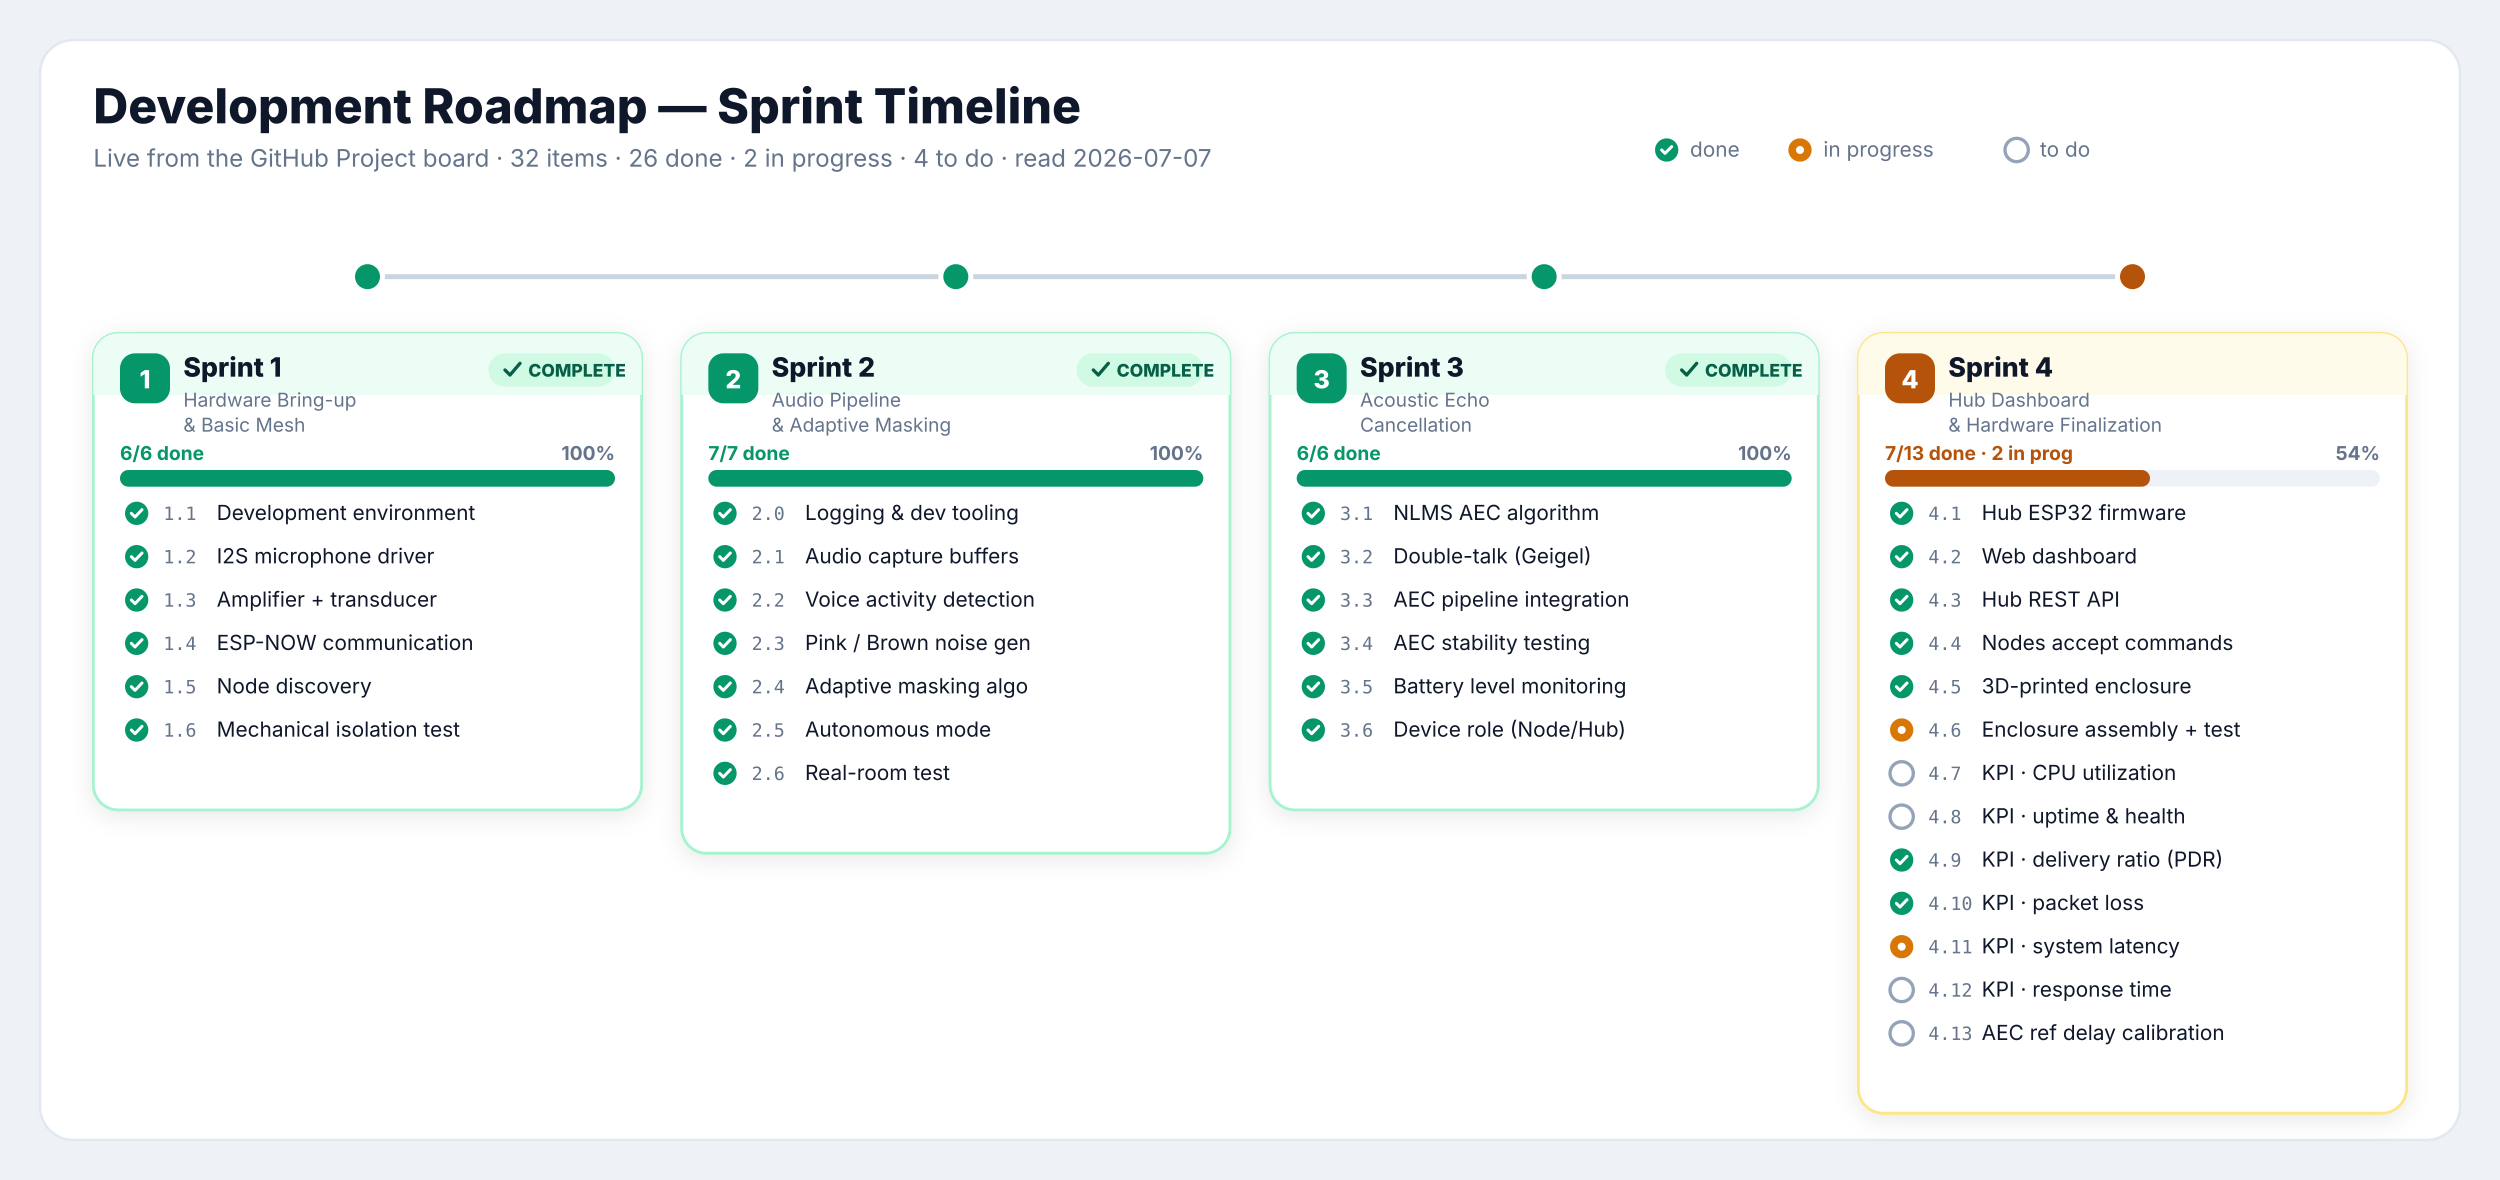
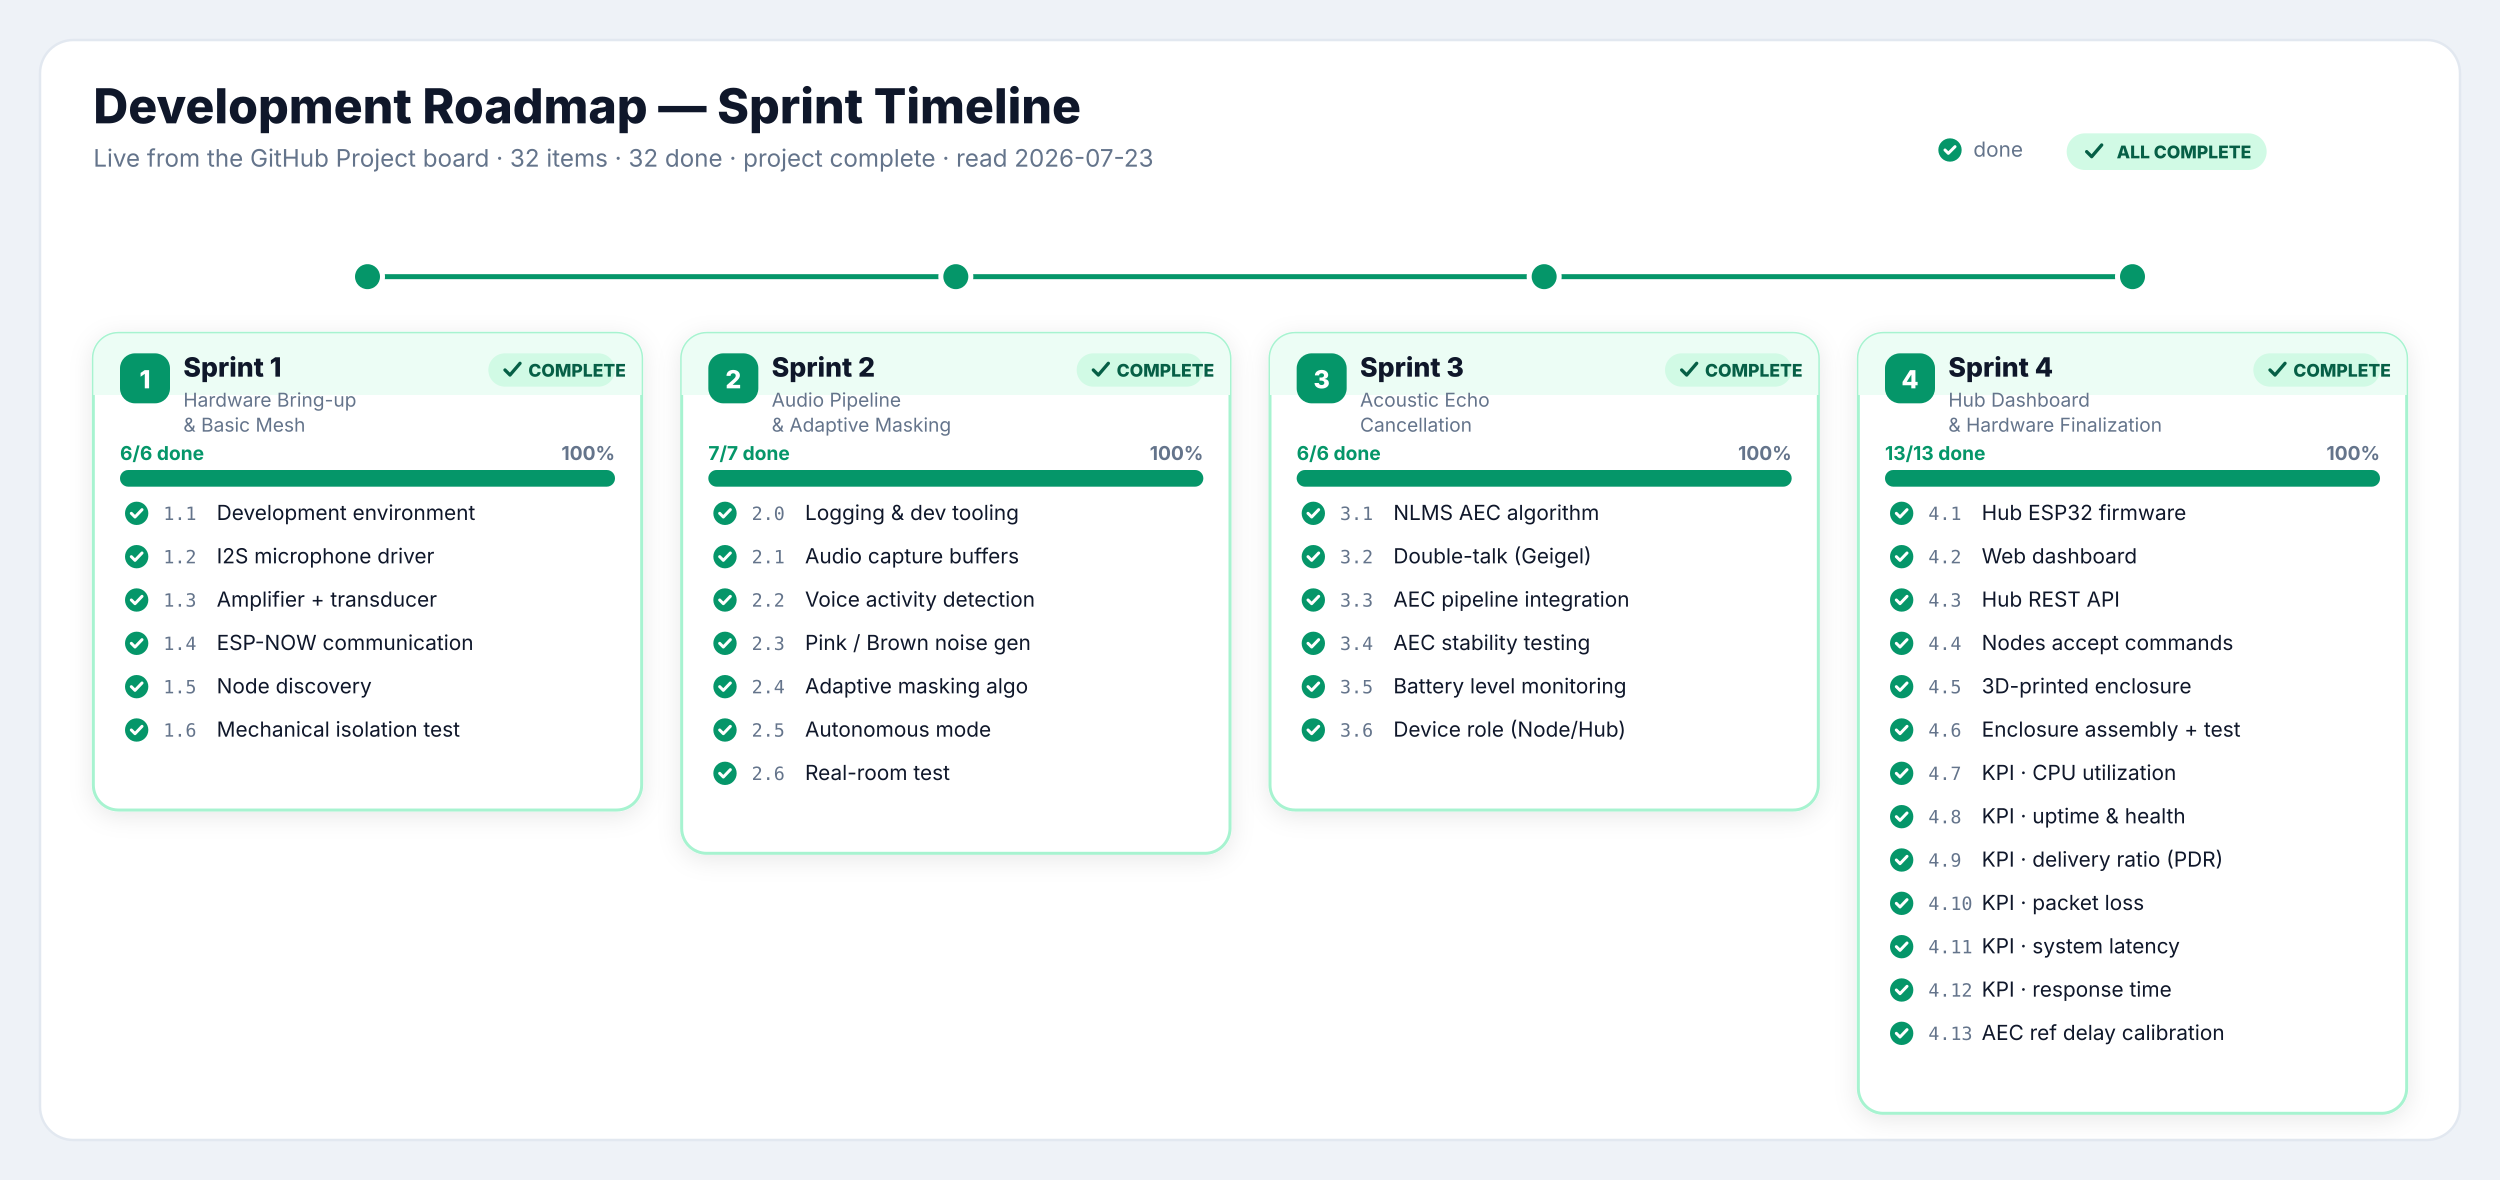
<svg xmlns="http://www.w3.org/2000/svg" viewBox="0 0 1500 708" role="img">
  <defs>
    <filter id="sh" x="-20%" y="-20%" width="140%" height="140%">
      <feDropShadow dx="0" dy="3" stdDeviation="7" flood-color="#0f172a" flood-opacity="0.09" />
    </filter>
  </defs>
  <style>text{font-family:Inter,'Segoe UI',Helvetica,Arial,sans-serif}.tt{font-size:29px;font-weight:800;fill:#0F172A}.sub{font-size:14.5px;fill:#64748B}.sh{font-size:16px;font-weight:800;fill:#0F172A}.goal{font-size:11.5px;fill:#64748B}.tn{font-size:12.5px;fill:#0F172A}.tid{font-family:ui-monospace,'SFMono-Regular',Menlo,Consolas,monospace;font-size:11px;fill:#64748B}.pl{font-size:11.5px;font-weight:700}.leg{font-size:12.5px;fill:#64748B}.badge{font-size:15px;font-weight:800;fill:#FFFFFF}.cpl{font-size:10.5px;font-weight:800;fill:#065F46}</style>
  <rect x="0" y="0" width="1500" height="708" fill="#EEF2F7" />
  <rect x="24" y="24" width="1452" height="660" rx="20" fill="#FFFFFF" stroke="#E2E8F0" stroke-width="1.5" />
  <text x="56" y="74" class="tt">Development Roadmap — Sprint Timeline</text>
-   <text x="56" y="100" class="sub">Live from the GitHub Project board · 32 items · 26 done · 2 in progress · 4 to do · read 2026-07-07</text>
-   <circle cx="1000" cy="90" r="7" fill="#059669" />
-   <path d="M997,90 l2,2 l4,-4" stroke="#fff" stroke-width="1.8" fill="none" stroke-linecap="round" stroke-linejoin="round" />
-   <text x="1014" y="94" class="leg">done</text>
-   <circle cx="1080" cy="90" r="7" fill="#D97706" />
-   <circle cx="1080" cy="90" r="2.4" fill="#fff" />
-   <text x="1094" y="94" class="leg">in progress</text>
-   <circle cx="1210" cy="90" r="7" fill="#FFFFFF" stroke="#94A3B8" stroke-width="2" />
-   <text x="1224" y="94" class="leg">to do</text>
-   <line x1="220.5" y1="166" x2="1279.5" y2="166" stroke="#CBD5E1" stroke-width="3" />
+   <text x="56" y="100" class="sub">Live from the GitHub Project board · 32 items · 32 done · project complete · read 2026-07-23</text>
+   <circle cx="1170" cy="90" r="7" fill="#059669" />
+   <path d="M1167,90 l2,2 l4,-4" stroke="#fff" stroke-width="1.8" fill="none" stroke-linecap="round" stroke-linejoin="round" />
+   <text x="1184" y="94" class="leg">done</text>
+   <rect x="1240" y="80" width="120" height="22" rx="11" fill="#D1FAE5" />
+   <path d="M1252,91 l3,3 l6,-7" stroke="#065F46" stroke-width="2" fill="none" stroke-linecap="round" stroke-linejoin="round" />
+   <text x="1270" y="95" class="cpl">ALL COMPLETE</text>
+   <line x1="220.5" y1="166" x2="1279.5" y2="166" stroke="#059669" stroke-width="3" />
  <circle cx="220.5" cy="166" r="9" fill="#059669" stroke="#FFFFFF" stroke-width="3" />
  <g filter="url(#sh)">
    <rect x="56" y="200" width="329" height="286" rx="15" fill="#FFFFFF" stroke="#A7F3D0" stroke-width="1.8" />
  </g>
  <path d="M71,200 h299 a15,15 0 0 1 15,15 v22 h-329 v-22 a15,15 0 0 1 15,-15 z" fill="#ECFDF5" />
  <rect x="72" y="212" width="30" height="30" rx="9" fill="#059669" />
  <text x="87" y="233" text-anchor="middle" class="badge">1</text>
  <text x="110" y="226" class="sh" fill="#059669">Sprint 1</text>
  <rect x="293" y="212" width="76" height="20" rx="10" fill="#D1FAE5" />
  <path d="M303,222 l3,3 l6,-7" stroke="#065F46" stroke-width="2" fill="none" stroke-linecap="round" stroke-linejoin="round" />
  <text x="317" y="226" class="cpl">COMPLETE</text>
  <text x="110" y="244" class="goal">Hardware Bring-up</text>
  <text x="110" y="259" class="goal">&amp; Basic Mesh</text>
  <rect x="72" y="282" width="297" height="10" rx="5" fill="#EEF2F7" />
  <rect x="72" y="282" width="297" height="10" rx="5" fill="#059669" />
  <text x="72" y="276" class="pl" fill="#059669">6/6 done</text>
  <text x="369" y="276" text-anchor="end" class="pl" fill="#64748B">100%</text>
  <circle cx="82" cy="308" r="7" fill="#059669" />
  <path d="M78.8,308 l2.2,2.2 l4.2,-4.4" stroke="#fff" stroke-width="1.8" fill="none" stroke-linecap="round" stroke-linejoin="round" />
  <text x="98" y="312" class="tid">1.1</text>
  <text x="130" y="312" class="tn" fill="#0F172A">Development environment</text>
  <circle cx="82" cy="334" r="7" fill="#059669" />
  <path d="M78.8,334 l2.2,2.2 l4.2,-4.4" stroke="#fff" stroke-width="1.8" fill="none" stroke-linecap="round" stroke-linejoin="round" />
  <text x="98" y="338" class="tid">1.2</text>
  <text x="130" y="338" class="tn" fill="#0F172A">I2S microphone driver</text>
  <circle cx="82" cy="360" r="7" fill="#059669" />
  <path d="M78.8,360 l2.2,2.2 l4.2,-4.4" stroke="#fff" stroke-width="1.8" fill="none" stroke-linecap="round" stroke-linejoin="round" />
  <text x="98" y="364" class="tid">1.3</text>
  <text x="130" y="364" class="tn" fill="#0F172A">Amplifier + transducer</text>
  <circle cx="82" cy="386" r="7" fill="#059669" />
  <path d="M78.8,386 l2.2,2.2 l4.2,-4.4" stroke="#fff" stroke-width="1.8" fill="none" stroke-linecap="round" stroke-linejoin="round" />
  <text x="98" y="390" class="tid">1.4</text>
  <text x="130" y="390" class="tn" fill="#0F172A">ESP-NOW communication</text>
  <circle cx="82" cy="412" r="7" fill="#059669" />
  <path d="M78.8,412 l2.2,2.2 l4.2,-4.4" stroke="#fff" stroke-width="1.8" fill="none" stroke-linecap="round" stroke-linejoin="round" />
  <text x="98" y="416" class="tid">1.5</text>
  <text x="130" y="416" class="tn" fill="#0F172A">Node discovery</text>
  <circle cx="82" cy="438" r="7" fill="#059669" />
  <path d="M78.8,438 l2.2,2.2 l4.2,-4.4" stroke="#fff" stroke-width="1.8" fill="none" stroke-linecap="round" stroke-linejoin="round" />
  <text x="98" y="442" class="tid">1.6</text>
  <text x="130" y="442" class="tn" fill="#0F172A">Mechanical isolation test</text>
  <circle cx="573.5" cy="166" r="9" fill="#059669" stroke="#FFFFFF" stroke-width="3" />
  <g filter="url(#sh)">
    <rect x="409" y="200" width="329" height="312" rx="15" fill="#FFFFFF" stroke="#A7F3D0" stroke-width="1.8" />
  </g>
  <path d="M424,200 h299 a15,15 0 0 1 15,15 v22 h-329 v-22 a15,15 0 0 1 15,-15 z" fill="#ECFDF5" />
  <rect x="425" y="212" width="30" height="30" rx="9" fill="#059669" />
  <text x="440" y="233" text-anchor="middle" class="badge">2</text>
  <text x="463" y="226" class="sh" fill="#059669">Sprint 2</text>
  <rect x="646" y="212" width="76" height="20" rx="10" fill="#D1FAE5" />
  <path d="M656,222 l3,3 l6,-7" stroke="#065F46" stroke-width="2" fill="none" stroke-linecap="round" stroke-linejoin="round" />
  <text x="670" y="226" class="cpl">COMPLETE</text>
  <text x="463" y="244" class="goal">Audio Pipeline</text>
  <text x="463" y="259" class="goal">&amp; Adaptive Masking</text>
  <rect x="425" y="282" width="297" height="10" rx="5" fill="#EEF2F7" />
  <rect x="425" y="282" width="297" height="10" rx="5" fill="#059669" />
  <text x="425" y="276" class="pl" fill="#059669">7/7 done</text>
  <text x="722" y="276" text-anchor="end" class="pl" fill="#64748B">100%</text>
  <circle cx="435" cy="308" r="7" fill="#059669" />
  <path d="M431.8,308 l2.2,2.2 l4.2,-4.4" stroke="#fff" stroke-width="1.8" fill="none" stroke-linecap="round" stroke-linejoin="round" />
  <text x="451" y="312" class="tid">2.0</text>
  <text x="483" y="312" class="tn" fill="#0F172A">Logging &amp; dev tooling</text>
  <circle cx="435" cy="334" r="7" fill="#059669" />
  <path d="M431.8,334 l2.2,2.2 l4.2,-4.4" stroke="#fff" stroke-width="1.8" fill="none" stroke-linecap="round" stroke-linejoin="round" />
  <text x="451" y="338" class="tid">2.1</text>
  <text x="483" y="338" class="tn" fill="#0F172A">Audio capture buffers</text>
  <circle cx="435" cy="360" r="7" fill="#059669" />
  <path d="M431.8,360 l2.2,2.2 l4.2,-4.4" stroke="#fff" stroke-width="1.8" fill="none" stroke-linecap="round" stroke-linejoin="round" />
  <text x="451" y="364" class="tid">2.2</text>
  <text x="483" y="364" class="tn" fill="#0F172A">Voice activity detection</text>
  <circle cx="435" cy="386" r="7" fill="#059669" />
  <path d="M431.8,386 l2.2,2.2 l4.2,-4.4" stroke="#fff" stroke-width="1.8" fill="none" stroke-linecap="round" stroke-linejoin="round" />
  <text x="451" y="390" class="tid">2.3</text>
  <text x="483" y="390" class="tn" fill="#0F172A">Pink / Brown noise gen</text>
  <circle cx="435" cy="412" r="7" fill="#059669" />
  <path d="M431.8,412 l2.2,2.2 l4.2,-4.4" stroke="#fff" stroke-width="1.8" fill="none" stroke-linecap="round" stroke-linejoin="round" />
  <text x="451" y="416" class="tid">2.4</text>
  <text x="483" y="416" class="tn" fill="#0F172A">Adaptive masking algo</text>
  <circle cx="435" cy="438" r="7" fill="#059669" />
  <path d="M431.8,438 l2.2,2.2 l4.2,-4.4" stroke="#fff" stroke-width="1.8" fill="none" stroke-linecap="round" stroke-linejoin="round" />
  <text x="451" y="442" class="tid">2.5</text>
  <text x="483" y="442" class="tn" fill="#0F172A">Autonomous mode</text>
  <circle cx="435" cy="464" r="7" fill="#059669" />
  <path d="M431.8,464 l2.2,2.2 l4.2,-4.4" stroke="#fff" stroke-width="1.8" fill="none" stroke-linecap="round" stroke-linejoin="round" />
  <text x="451" y="468" class="tid">2.6</text>
  <text x="483" y="468" class="tn" fill="#0F172A">Real-room test</text>
  <circle cx="926.5" cy="166" r="9" fill="#059669" stroke="#FFFFFF" stroke-width="3" />
  <g filter="url(#sh)">
    <rect x="762" y="200" width="329" height="286" rx="15" fill="#FFFFFF" stroke="#A7F3D0" stroke-width="1.8" />
  </g>
  <path d="M777,200 h299 a15,15 0 0 1 15,15 v22 h-329 v-22 a15,15 0 0 1 15,-15 z" fill="#ECFDF5" />
  <rect x="778" y="212" width="30" height="30" rx="9" fill="#059669" />
  <text x="793" y="233" text-anchor="middle" class="badge">3</text>
  <text x="816" y="226" class="sh" fill="#059669">Sprint 3</text>
  <rect x="999" y="212" width="76" height="20" rx="10" fill="#D1FAE5" />
  <path d="M1009,222 l3,3 l6,-7" stroke="#065F46" stroke-width="2" fill="none" stroke-linecap="round" stroke-linejoin="round" />
  <text x="1023" y="226" class="cpl">COMPLETE</text>
  <text x="816" y="244" class="goal">Acoustic Echo</text>
  <text x="816" y="259" class="goal">Cancellation</text>
  <rect x="778" y="282" width="297" height="10" rx="5" fill="#EEF2F7" />
  <rect x="778" y="282" width="297" height="10" rx="5" fill="#059669" />
  <text x="778" y="276" class="pl" fill="#059669">6/6 done</text>
  <text x="1075" y="276" text-anchor="end" class="pl" fill="#64748B">100%</text>
  <circle cx="788" cy="308" r="7" fill="#059669" />
  <path d="M784.8,308 l2.2,2.2 l4.2,-4.4" stroke="#fff" stroke-width="1.8" fill="none" stroke-linecap="round" stroke-linejoin="round" />
  <text x="804" y="312" class="tid">3.1</text>
  <text x="836" y="312" class="tn" fill="#0F172A">NLMS AEC algorithm</text>
  <circle cx="788" cy="334" r="7" fill="#059669" />
  <path d="M784.8,334 l2.2,2.2 l4.2,-4.4" stroke="#fff" stroke-width="1.8" fill="none" stroke-linecap="round" stroke-linejoin="round" />
  <text x="804" y="338" class="tid">3.2</text>
  <text x="836" y="338" class="tn" fill="#0F172A">Double-talk (Geigel)</text>
  <circle cx="788" cy="360" r="7" fill="#059669" />
  <path d="M784.8,360 l2.2,2.2 l4.2,-4.4" stroke="#fff" stroke-width="1.8" fill="none" stroke-linecap="round" stroke-linejoin="round" />
  <text x="804" y="364" class="tid">3.3</text>
  <text x="836" y="364" class="tn" fill="#0F172A">AEC pipeline integration</text>
  <circle cx="788" cy="386" r="7" fill="#059669" />
  <path d="M784.8,386 l2.2,2.2 l4.2,-4.4" stroke="#fff" stroke-width="1.8" fill="none" stroke-linecap="round" stroke-linejoin="round" />
  <text x="804" y="390" class="tid">3.4</text>
  <text x="836" y="390" class="tn" fill="#0F172A">AEC stability testing</text>
  <circle cx="788" cy="412" r="7" fill="#059669" />
  <path d="M784.8,412 l2.2,2.2 l4.2,-4.4" stroke="#fff" stroke-width="1.8" fill="none" stroke-linecap="round" stroke-linejoin="round" />
  <text x="804" y="416" class="tid">3.5</text>
  <text x="836" y="416" class="tn" fill="#0F172A">Battery level monitoring</text>
  <circle cx="788" cy="438" r="7" fill="#059669" />
  <path d="M784.8,438 l2.2,2.2 l4.2,-4.4" stroke="#fff" stroke-width="1.8" fill="none" stroke-linecap="round" stroke-linejoin="round" />
  <text x="804" y="442" class="tid">3.6</text>
  <text x="836" y="442" class="tn" fill="#0F172A">Device role (Node/Hub)</text>
-   <circle cx="1279.5" cy="166" r="9" fill="#B45309" stroke="#FFFFFF" stroke-width="3" />
-   <g filter="url(#sh)">
-     <rect x="1115" y="200" width="329" height="468" rx="15" fill="#FFFFFF" stroke="#FDE68A" stroke-width="1.8" />
-   </g>
-   <path d="M1130,200 h299 a15,15 0 0 1 15,15 v22 h-329 v-22 a15,15 0 0 1 15,-15 z" fill="#FFFBEB" />
-   <rect x="1131" y="212" width="30" height="30" rx="9" fill="#B45309" />
+   <circle cx="1279.5" cy="166" r="9" fill="#059669" stroke="#FFFFFF" stroke-width="3" />
+   <g filter="url(#sh)">
+     <rect x="1115" y="200" width="329" height="468" rx="15" fill="#FFFFFF" stroke="#A7F3D0" stroke-width="1.8" />
+   </g>
+   <path d="M1130,200 h299 a15,15 0 0 1 15,15 v22 h-329 v-22 a15,15 0 0 1 15,-15 z" fill="#ECFDF5" />
+   <rect x="1131" y="212" width="30" height="30" rx="9" fill="#059669" />
  <text x="1146" y="233" text-anchor="middle" class="badge">4</text>
-   <text x="1169" y="226" class="sh" fill="#B45309">Sprint 4</text>
+   <text x="1169" y="226" class="sh" fill="#059669">Sprint 4</text>
+   <rect x="1352" y="212" width="76" height="20" rx="10" fill="#D1FAE5" />
+   <path d="M1362,222 l3,3 l6,-7" stroke="#065F46" stroke-width="2" fill="none" stroke-linecap="round" stroke-linejoin="round" />
+   <text x="1376" y="226" class="cpl">COMPLETE</text>
  <text x="1169" y="244" class="goal">Hub Dashboard</text>
  <text x="1169" y="259" class="goal">&amp; Hardware Finalization</text>
  <rect x="1131" y="282" width="297" height="10" rx="5" fill="#EEF2F7" />
-   <rect x="1131" y="282" width="159" height="10" rx="5" fill="#B45309" />
-   <text x="1131" y="276" class="pl" fill="#B45309">7/13 done · 2 in prog</text>
-   <text x="1428" y="276" text-anchor="end" class="pl" fill="#64748B">54%</text>
+   <rect x="1131" y="282" width="297" height="10" rx="5" fill="#059669" />
+   <text x="1131" y="276" class="pl" fill="#059669">13/13 done</text>
+   <text x="1428" y="276" text-anchor="end" class="pl" fill="#64748B">100%</text>
  <circle cx="1141" cy="308" r="7" fill="#059669" />
  <path d="M1137.8,308 l2.2,2.2 l4.2,-4.4" stroke="#fff" stroke-width="1.8" fill="none" stroke-linecap="round" stroke-linejoin="round" />
  <text x="1157" y="312" class="tid">4.1</text>
  <text x="1189" y="312" class="tn" fill="#0F172A">Hub ESP32 firmware</text>
  <circle cx="1141" cy="334" r="7" fill="#059669" />
  <path d="M1137.8,334 l2.2,2.2 l4.2,-4.4" stroke="#fff" stroke-width="1.8" fill="none" stroke-linecap="round" stroke-linejoin="round" />
  <text x="1157" y="338" class="tid">4.2</text>
  <text x="1189" y="338" class="tn" fill="#0F172A">Web dashboard</text>
  <circle cx="1141" cy="360" r="7" fill="#059669" />
  <path d="M1137.8,360 l2.2,2.2 l4.2,-4.4" stroke="#fff" stroke-width="1.8" fill="none" stroke-linecap="round" stroke-linejoin="round" />
  <text x="1157" y="364" class="tid">4.3</text>
  <text x="1189" y="364" class="tn" fill="#0F172A">Hub REST API</text>
  <circle cx="1141" cy="386" r="7" fill="#059669" />
  <path d="M1137.8,386 l2.2,2.2 l4.2,-4.4" stroke="#fff" stroke-width="1.8" fill="none" stroke-linecap="round" stroke-linejoin="round" />
  <text x="1157" y="390" class="tid">4.4</text>
  <text x="1189" y="390" class="tn" fill="#0F172A">Nodes accept commands</text>
  <circle cx="1141" cy="412" r="7" fill="#059669" />
  <path d="M1137.8,412 l2.2,2.2 l4.2,-4.4" stroke="#fff" stroke-width="1.8" fill="none" stroke-linecap="round" stroke-linejoin="round" />
  <text x="1157" y="416" class="tid">4.5</text>
  <text x="1189" y="416" class="tn" fill="#0F172A">3D-printed enclosure</text>
-   <circle cx="1141" cy="438" r="7" fill="#D97706" />
-   <circle cx="1141" cy="438" r="2.4" fill="#fff" />
+   <circle cx="1141" cy="438" r="7" fill="#059669" />
+   <path d="M1137.8,438 l2.2,2.2 l4.2,-4.4" stroke="#fff" stroke-width="1.8" fill="none" stroke-linecap="round" stroke-linejoin="round" />
  <text x="1157" y="442" class="tid">4.6</text>
-   <text x="1189" y="442" class="tn" fill="#475569">Enclosure assembly + test</text>
-   <circle cx="1141" cy="464" r="7" fill="#FFFFFF" stroke="#94A3B8" stroke-width="2" />
+   <text x="1189" y="442" class="tn" fill="#0F172A">Enclosure assembly + test</text>
+   <circle cx="1141" cy="464" r="7" fill="#059669" />
+   <path d="M1137.8,464 l2.2,2.2 l4.2,-4.4" stroke="#fff" stroke-width="1.8" fill="none" stroke-linecap="round" stroke-linejoin="round" />
  <text x="1157" y="468" class="tid">4.7</text>
-   <text x="1189" y="468" class="tn" fill="#475569">KPI · CPU utilization</text>
-   <circle cx="1141" cy="490" r="7" fill="#FFFFFF" stroke="#94A3B8" stroke-width="2" />
+   <text x="1189" y="468" class="tn" fill="#0F172A">KPI · CPU utilization</text>
+   <circle cx="1141" cy="490" r="7" fill="#059669" />
+   <path d="M1137.8,490 l2.2,2.2 l4.2,-4.4" stroke="#fff" stroke-width="1.8" fill="none" stroke-linecap="round" stroke-linejoin="round" />
  <text x="1157" y="494" class="tid">4.8</text>
-   <text x="1189" y="494" class="tn" fill="#475569">KPI · uptime &amp; health</text>
+   <text x="1189" y="494" class="tn" fill="#0F172A">KPI · uptime &amp; health</text>
  <circle cx="1141" cy="516" r="7" fill="#059669" />
  <path d="M1137.8,516 l2.2,2.2 l4.2,-4.4" stroke="#fff" stroke-width="1.8" fill="none" stroke-linecap="round" stroke-linejoin="round" />
  <text x="1157" y="520" class="tid">4.9</text>
  <text x="1189" y="520" class="tn" fill="#0F172A">KPI · delivery ratio (PDR)</text>
  <circle cx="1141" cy="542" r="7" fill="#059669" />
  <path d="M1137.8,542 l2.2,2.2 l4.2,-4.4" stroke="#fff" stroke-width="1.8" fill="none" stroke-linecap="round" stroke-linejoin="round" />
  <text x="1157" y="546" class="tid">4.10</text>
  <text x="1189" y="546" class="tn" fill="#0F172A">KPI · packet loss</text>
-   <circle cx="1141" cy="568" r="7" fill="#D97706" />
-   <circle cx="1141" cy="568" r="2.4" fill="#fff" />
+   <circle cx="1141" cy="568" r="7" fill="#059669" />
+   <path d="M1137.8,568 l2.2,2.2 l4.2,-4.4" stroke="#fff" stroke-width="1.8" fill="none" stroke-linecap="round" stroke-linejoin="round" />
  <text x="1157" y="572" class="tid">4.11</text>
-   <text x="1189" y="572" class="tn" fill="#475569">KPI · system latency</text>
-   <circle cx="1141" cy="594" r="7" fill="#FFFFFF" stroke="#94A3B8" stroke-width="2" />
+   <text x="1189" y="572" class="tn" fill="#0F172A">KPI · system latency</text>
+   <circle cx="1141" cy="594" r="7" fill="#059669" />
+   <path d="M1137.8,594 l2.2,2.2 l4.2,-4.4" stroke="#fff" stroke-width="1.8" fill="none" stroke-linecap="round" stroke-linejoin="round" />
  <text x="1157" y="598" class="tid">4.12</text>
-   <text x="1189" y="598" class="tn" fill="#475569">KPI · response time</text>
-   <circle cx="1141" cy="620" r="7" fill="#FFFFFF" stroke="#94A3B8" stroke-width="2" />
+   <text x="1189" y="598" class="tn" fill="#0F172A">KPI · response time</text>
+   <circle cx="1141" cy="620" r="7" fill="#059669" />
+   <path d="M1137.8,620 l2.2,2.2 l4.2,-4.4" stroke="#fff" stroke-width="1.8" fill="none" stroke-linecap="round" stroke-linejoin="round" />
  <text x="1157" y="624" class="tid">4.13</text>
-   <text x="1189" y="624" class="tn" fill="#475569">AEC ref delay calibration</text>
+   <text x="1189" y="624" class="tn" fill="#0F172A">AEC ref delay calibration</text>
</svg>
